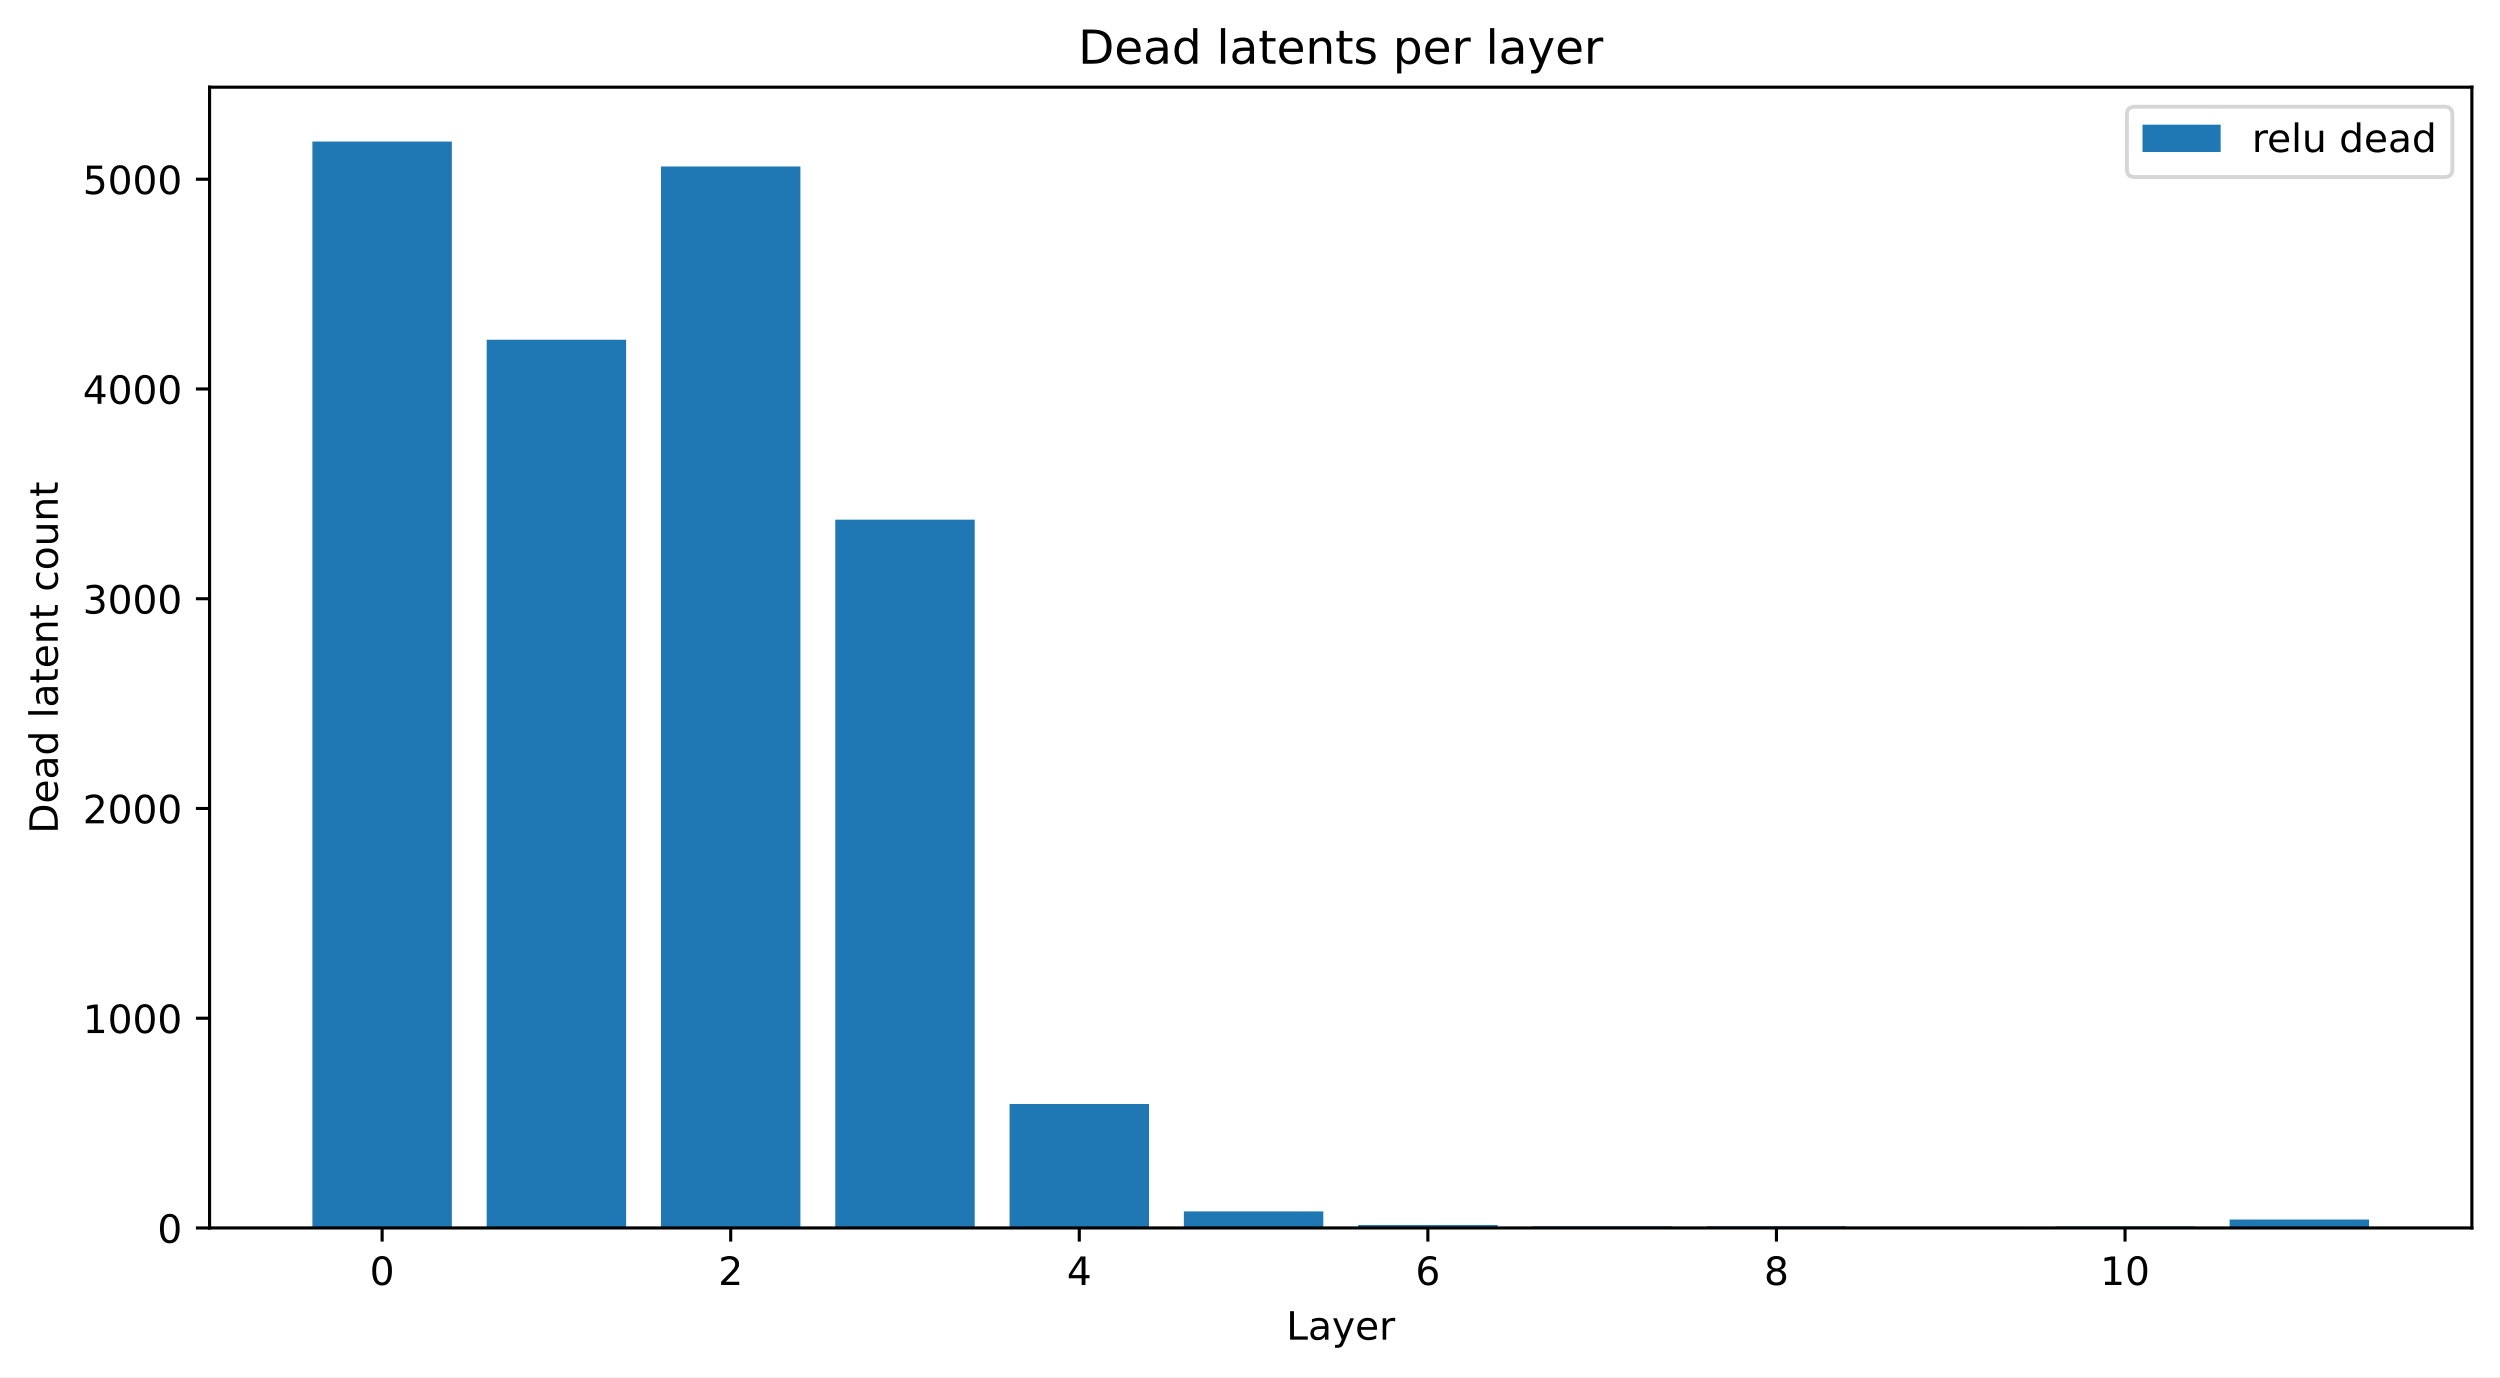
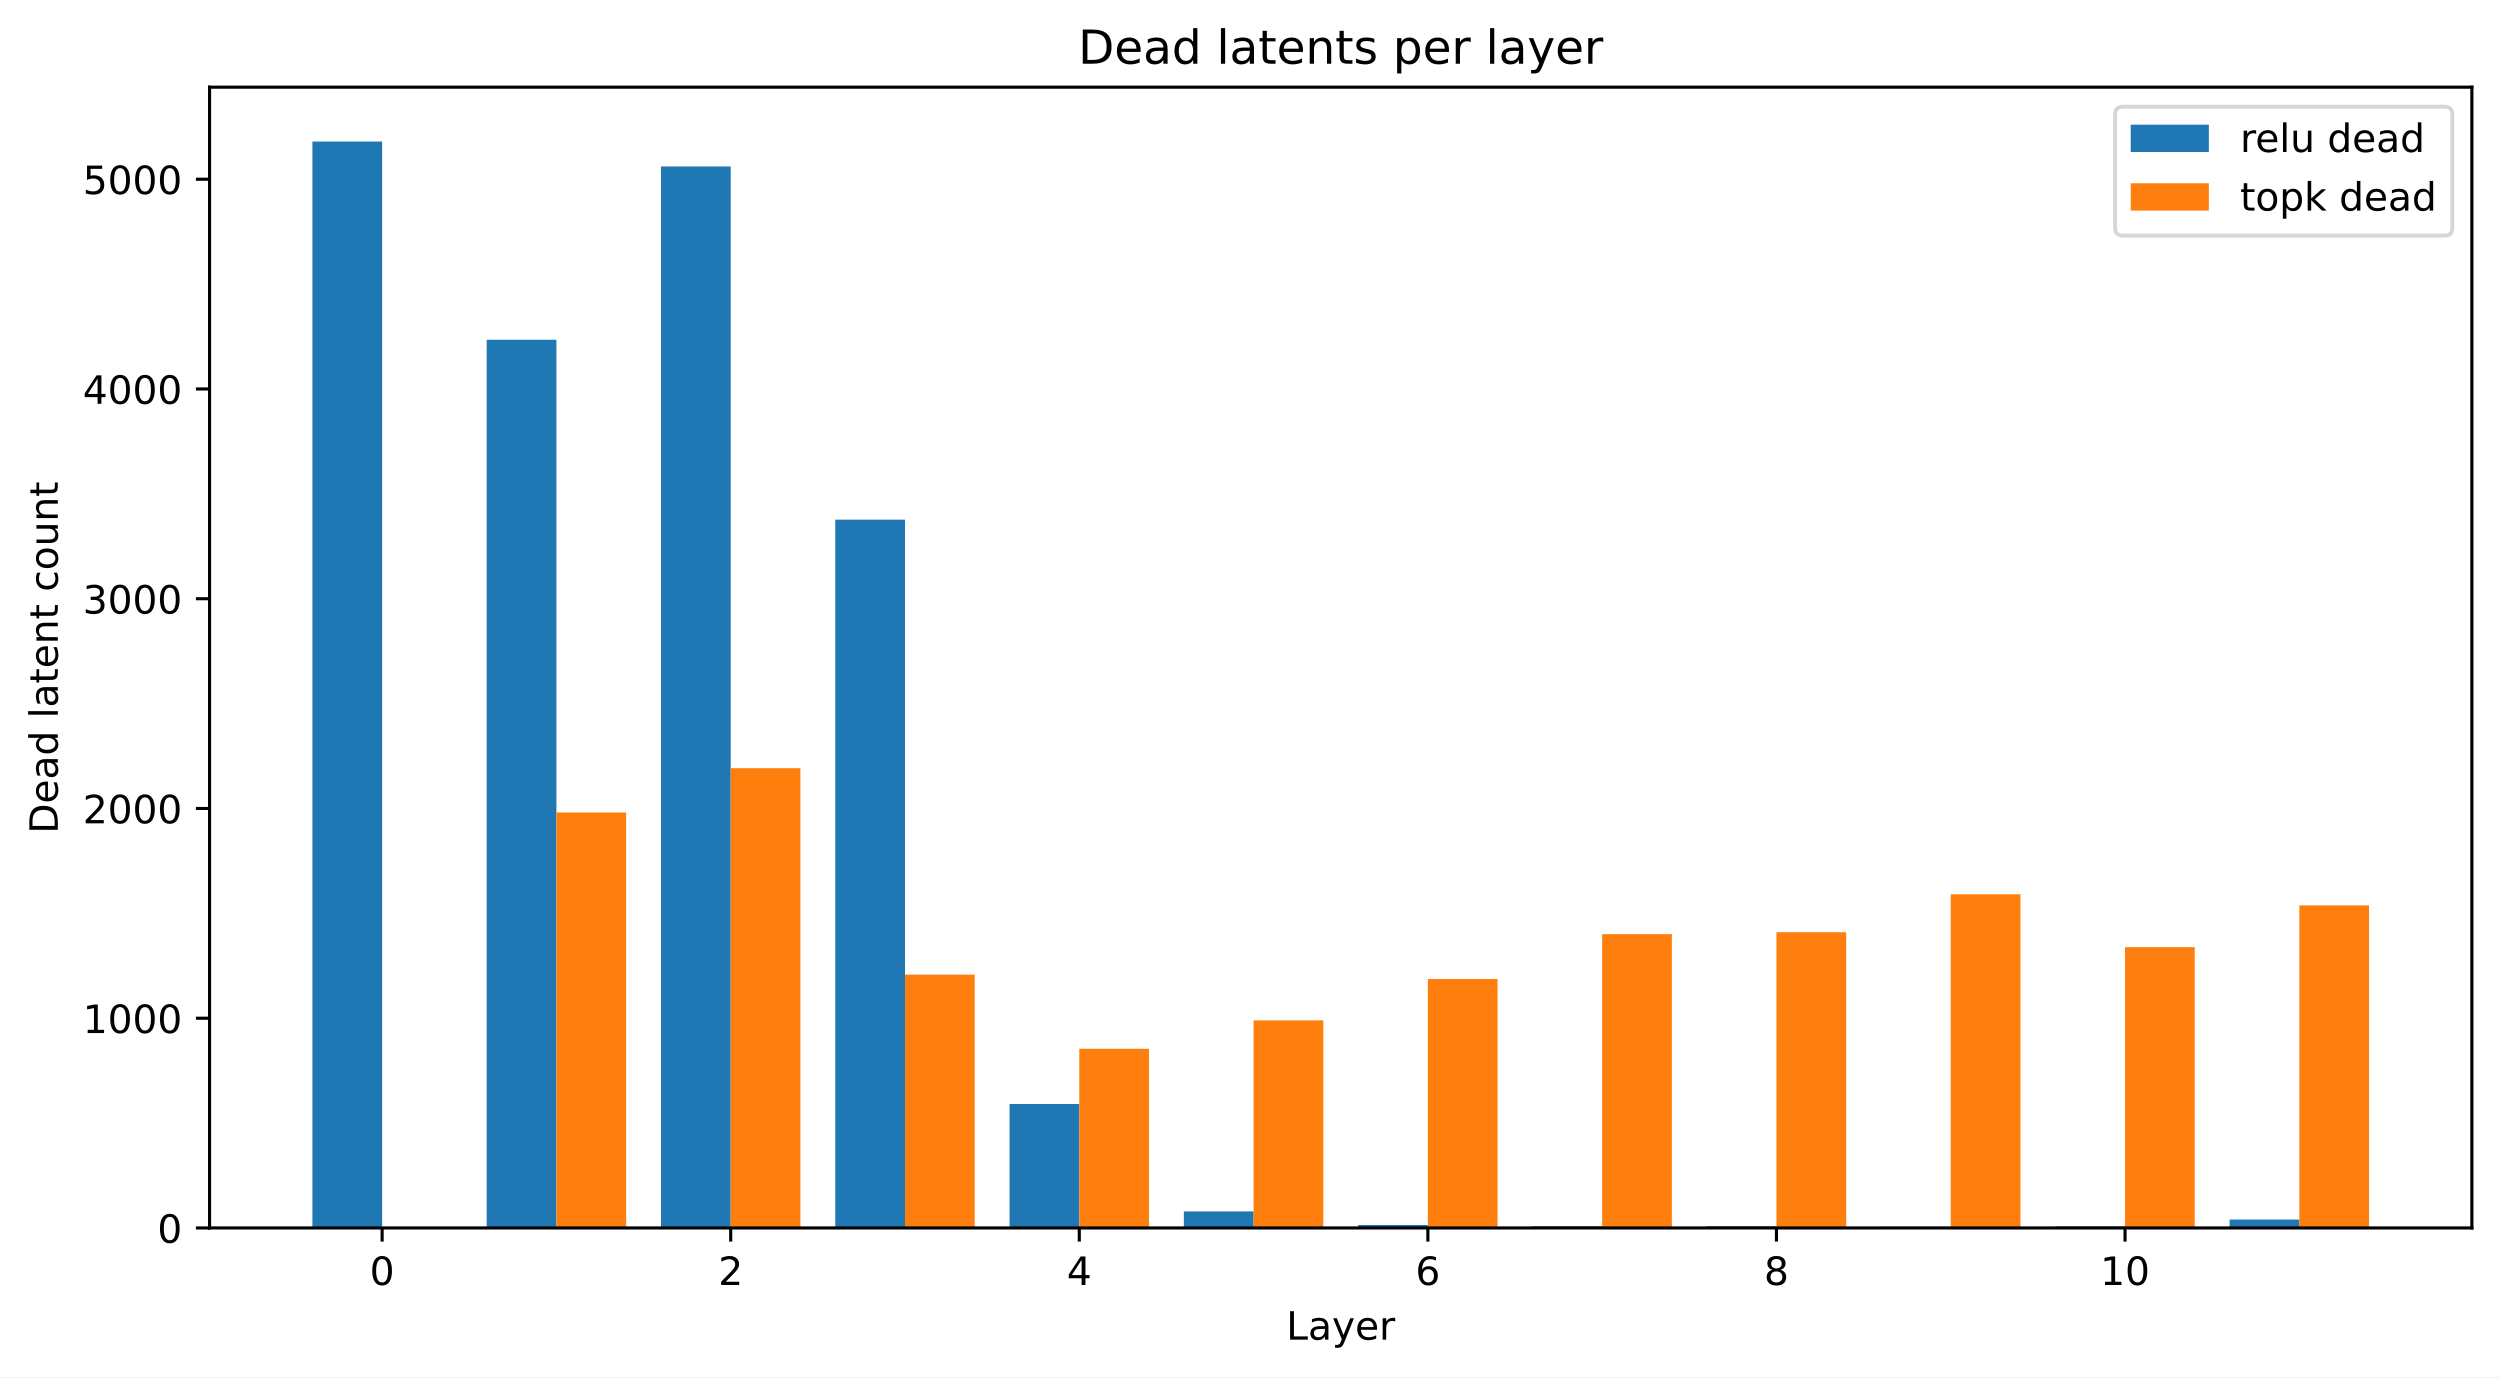
<svg xmlns="http://www.w3.org/2000/svg" xmlns:xlink="http://www.w3.org/1999/xlink" width="640.008pt" height="352.558pt" viewBox="0 0 640.008 352.558" version="1.1">
  <defs>
    <style type="text/css">*{stroke-linejoin: round; stroke-linecap: butt}</style>
  </defs>
  <g id="figure_1">
    <g id="patch_1">
      <path d="M 0 352.558  L 640.008 352.558  L 640.008 0  L 0 0  z " style="fill: #ffffff" />
    </g>
    <g id="axes_1">
      <g id="patch_2">
        <path d="M 53.651 314.358  L 632.808 314.358  L 632.808 22.318  L 53.651 22.318  z " style="fill: #ffffff" />
      </g>
      <g id="patch_3">
-         <path d="M 79.976 314.358  L 115.672 314.358  L 115.672 36.225  L 79.976 36.225  z " clip-path="url(#p251dea5e97)" style="fill: #1f77b4" />
+         <path d="M 79.976 314.358  L 97.824 314.358  L 97.824 36.225  L 79.976 36.225  z " clip-path="url(#pb140236ad5)" style="fill: #1f77b4" />
      </g>
      <g id="patch_4">
-         <path d="M 124.595 314.358  L 160.291 314.358  L 160.291 86.965  L 124.595 86.965  z " clip-path="url(#p251dea5e97)" style="fill: #1f77b4" />
+         <path d="M 124.595 314.358  L 142.443 314.358  L 142.443 86.965  L 124.595 86.965  z " clip-path="url(#pb140236ad5)" style="fill: #1f77b4" />
      </g>
      <g id="patch_5">
-         <path d="M 169.215 314.358  L 204.91 314.358  L 204.91 42.614  L 169.215 42.614  z " clip-path="url(#p251dea5e97)" style="fill: #1f77b4" />
+         <path d="M 169.215 314.358  L 187.062 314.358  L 187.062 42.614  L 169.215 42.614  z " clip-path="url(#pb140236ad5)" style="fill: #1f77b4" />
      </g>
      <g id="patch_6">
-         <path d="M 213.834 314.358  L 249.529 314.358  L 249.529 133.035  L 213.834 133.035  z " clip-path="url(#p251dea5e97)" style="fill: #1f77b4" />
+         <path d="M 213.834 314.358  L 231.682 314.358  L 231.682 133.035  L 213.834 133.035  z " clip-path="url(#pb140236ad5)" style="fill: #1f77b4" />
      </g>
      <g id="patch_7">
-         <path d="M 258.453 314.358  L 294.148 314.358  L 294.148 282.625  L 258.453 282.625  z " clip-path="url(#p251dea5e97)" style="fill: #1f77b4" />
+         <path d="M 258.453 314.358  L 276.301 314.358  L 276.301 282.625  L 258.453 282.625  z " clip-path="url(#pb140236ad5)" style="fill: #1f77b4" />
      </g>
      <g id="patch_8">
-         <path d="M 303.072 314.358  L 338.768 314.358  L 338.768 310.116  L 303.072 310.116  z " clip-path="url(#p251dea5e97)" style="fill: #1f77b4" />
+         <path d="M 303.072 314.358  L 320.92 314.358  L 320.92 310.116  L 303.072 310.116  z " clip-path="url(#pb140236ad5)" style="fill: #1f77b4" />
      </g>
      <g id="patch_9">
-         <path d="M 347.692 314.358  L 383.387 314.358  L 383.387 313.606  L 347.692 313.606  z " clip-path="url(#p251dea5e97)" style="fill: #1f77b4" />
+         <path d="M 347.692 314.358  L 365.539 314.358  L 365.539 313.606  L 347.692 313.606  z " clip-path="url(#pb140236ad5)" style="fill: #1f77b4" />
      </g>
      <g id="patch_10">
-         <path d="M 392.311 314.358  L 428.006 314.358  L 428.006 313.929  L 392.311 313.929  z " clip-path="url(#p251dea5e97)" style="fill: #1f77b4" />
+         <path d="M 392.311 314.358  L 410.158 314.358  L 410.158 313.929  L 392.311 313.929  z " clip-path="url(#pb140236ad5)" style="fill: #1f77b4" />
      </g>
      <g id="patch_11">
-         <path d="M 436.93 314.358  L 472.625 314.358  L 472.625 313.929  L 436.93 313.929  z " clip-path="url(#p251dea5e97)" style="fill: #1f77b4" />
+         <path d="M 436.93 314.358  L 454.778 314.358  L 454.778 313.929  L 436.93 313.929  z " clip-path="url(#pb140236ad5)" style="fill: #1f77b4" />
      </g>
      <g id="patch_12">
-         <path d="M 481.549 314.358  L 517.245 314.358  L 517.245 314.09  L 481.549 314.09  z " clip-path="url(#p251dea5e97)" style="fill: #1f77b4" />
+         <path d="M 481.549 314.358  L 499.397 314.358  L 499.397 314.09  L 481.549 314.09  z " clip-path="url(#pb140236ad5)" style="fill: #1f77b4" />
      </g>
      <g id="patch_13">
-         <path d="M 526.168 314.358  L 561.864 314.358  L 561.864 313.982  L 526.168 313.982  z " clip-path="url(#p251dea5e97)" style="fill: #1f77b4" />
+         <path d="M 526.168 314.358  L 544.016 314.358  L 544.016 313.982  L 526.168 313.982  z " clip-path="url(#pb140236ad5)" style="fill: #1f77b4" />
      </g>
      <g id="patch_14">
-         <path d="M 570.788 314.358  L 606.483 314.358  L 606.483 312.21  L 570.788 312.21  z " clip-path="url(#p251dea5e97)" style="fill: #1f77b4" />
+         <path d="M 570.788 314.358  L 588.635 314.358  L 588.635 312.21  L 570.788 312.21  z " clip-path="url(#pb140236ad5)" style="fill: #1f77b4" />
+       </g>
+       <g id="patch_15">
+         <path d="M 142.443 314.358  L 160.291 314.358  L 160.291 207.991  L 142.443 207.991  z " clip-path="url(#pb140236ad5)" style="fill: #ff7f0e" />
+       </g>
+       <g id="patch_16">
+         <path d="M 187.062 314.358  L 204.91 314.358  L 204.91 196.662  L 187.062 196.662  z " clip-path="url(#pb140236ad5)" style="fill: #ff7f0e" />
+       </g>
+       <g id="patch_17">
+         <path d="M 231.682 314.358  L 249.529 314.358  L 249.529 249.496  L 231.682 249.496  z " clip-path="url(#pb140236ad5)" style="fill: #ff7f0e" />
+       </g>
+       <g id="patch_18">
+         <path d="M 276.301 314.358  L 294.148 314.358  L 294.148 268.504  L 276.301 268.504  z " clip-path="url(#pb140236ad5)" style="fill: #ff7f0e" />
+       </g>
+       <g id="patch_19">
+         <path d="M 320.92 314.358  L 338.768 314.358  L 338.768 261.201  L 320.92 261.201  z " clip-path="url(#pb140236ad5)" style="fill: #ff7f0e" />
+       </g>
+       <g id="patch_20">
+         <path d="M 365.539 314.358  L 383.387 314.358  L 383.387 250.624  L 365.539 250.624  z " clip-path="url(#pb140236ad5)" style="fill: #ff7f0e" />
+       </g>
+       <g id="patch_21">
+         <path d="M 410.158 314.358  L 428.006 314.358  L 428.006 239.133  L 410.158 239.133  z " clip-path="url(#pb140236ad5)" style="fill: #ff7f0e" />
+       </g>
+       <g id="patch_22">
+         <path d="M 454.778 314.358  L 472.625 314.358  L 472.625 238.65  L 454.778 238.65  z " clip-path="url(#pb140236ad5)" style="fill: #ff7f0e" />
+       </g>
+       <g id="patch_23">
+         <path d="M 499.397 314.358  L 517.245 314.358  L 517.245 228.931  L 499.397 228.931  z " clip-path="url(#pb140236ad5)" style="fill: #ff7f0e" />
+       </g>
+       <g id="patch_24">
+         <path d="M 544.016 314.358  L 561.864 314.358  L 561.864 242.462  L 544.016 242.462  z " clip-path="url(#pb140236ad5)" style="fill: #ff7f0e" />
+       </g>
+       <g id="patch_25">
+         <path d="M 588.635 314.358  L 606.483 314.358  L 606.483 231.777  L 588.635 231.777  z " clip-path="url(#pb140236ad5)" style="fill: #ff7f0e" />
      </g>
      <g id="matplotlib.axis_1">
        <g id="xtick_1">
          <g id="line2d_1">
            <defs>
-               <path id="m5d3d9a322e" d="M 0 0  L 0 3.5  " style="stroke: #000000; stroke-width: 0.8" />
+               <path id="m0adcf74286" d="M 0 0  L 0 3.5  " style="stroke: #000000; stroke-width: 0.8" />
            </defs>
            <g>
-               <use xlink:href="#m5d3d9a322e" x="97.824" y="314.358" style="stroke: #000000; stroke-width: 0.8" />
+               <use xlink:href="#m0adcf74286" x="97.824" y="314.358" style="stroke: #000000; stroke-width: 0.8" />
            </g>
          </g>
          <g id="text_1">
            <g transform="translate(94.64257 328.9558) scale(0.1 -0.1)">
              <defs>
                <path id="DejaVuSans-13" d="M 2034 4250  Q 1547 4250 1301 3770  Q 1056 3291 1056 2328  Q 1056 1369 1301 889  Q 1547 409 2034 409  Q 2525 409 2770 889  Q 3016 1369 3016 2328  Q 3016 3291 2770 3770  Q 2525 4250 2034 4250  z M 2034 4750  Q 2819 4750 3233 4129  Q 3647 3509 3647 2328  Q 3647 1150 3233 529  Q 2819 -91 2034 -91  Q 1250 -91 836 529  Q 422 1150 422 2328  Q 422 3509 836 4129  Q 1250 4750 2034 4750  z " transform="scale(0.015625)" />
              </defs>
              <use xlink:href="#DejaVuSans-13" />
            </g>
          </g>
        </g>
        <g id="xtick_2">
          <g id="line2d_2">
            <g>
-               <use xlink:href="#m5d3d9a322e" x="187.062" y="314.358" style="stroke: #000000; stroke-width: 0.8" />
+               <use xlink:href="#m0adcf74286" x="187.062" y="314.358" style="stroke: #000000; stroke-width: 0.8" />
            </g>
          </g>
          <g id="text_2">
            <g transform="translate(183.881 328.9558) scale(0.1 -0.1)">
              <defs>
                <path id="DejaVuSans-15" d="M 1228 531  L 3431 531  L 3431 0  L 469 0  L 469 531  Q 828 903 1448 1529  Q 2069 2156 2228 2338  Q 2531 2678 2651 2914  Q 2772 3150 2772 3378  Q 2772 3750 2511 3984  Q 2250 4219 1831 4219  Q 1534 4219 1204 4116  Q 875 4013 500 3803  L 500 4441  Q 881 4594 1212 4672  Q 1544 4750 1819 4750  Q 2544 4750 2975 4387  Q 3406 4025 3406 3419  Q 3406 3131 3298 2873  Q 3191 2616 2906 2266  Q 2828 2175 2409 1742  Q 1991 1309 1228 531  z " transform="scale(0.015625)" />
              </defs>
              <use xlink:href="#DejaVuSans-15" />
            </g>
          </g>
        </g>
        <g id="xtick_3">
          <g id="line2d_3">
            <g>
-               <use xlink:href="#m5d3d9a322e" x="276.301" y="314.358" style="stroke: #000000; stroke-width: 0.8" />
+               <use xlink:href="#m0adcf74286" x="276.301" y="314.358" style="stroke: #000000; stroke-width: 0.8" />
            </g>
          </g>
          <g id="text_3">
            <g transform="translate(273.1195 328.9558) scale(0.1 -0.1)">
              <defs>
                <path id="DejaVuSans-17" d="M 2419 4116  L 825 1625  L 2419 1625  L 2419 4116  z M 2253 4666  L 3047 4666  L 3047 1625  L 3713 1625  L 3713 1100  L 3047 1100  L 3047 0  L 2419 0  L 2419 1100  L 313 1100  L 313 1709  L 2253 4666  z " transform="scale(0.015625)" />
              </defs>
              <use xlink:href="#DejaVuSans-17" />
            </g>
          </g>
        </g>
        <g id="xtick_4">
          <g id="line2d_4">
            <g>
-               <use xlink:href="#m5d3d9a322e" x="365.539" y="314.358" style="stroke: #000000; stroke-width: 0.8" />
+               <use xlink:href="#m0adcf74286" x="365.539" y="314.358" style="stroke: #000000; stroke-width: 0.8" />
            </g>
          </g>
          <g id="text_4">
            <g transform="translate(362.358 328.9558) scale(0.1 -0.1)">
              <defs>
                <path id="DejaVuSans-19" d="M 2113 2584  Q 1688 2584 1439 2293  Q 1191 2003 1191 1497  Q 1191 994 1439 701  Q 1688 409 2113 409  Q 2538 409 2786 701  Q 3034 994 3034 1497  Q 3034 2003 2786 2293  Q 2538 2584 2113 2584  z M 3366 4563  L 3366 3988  Q 3128 4100 2886 4159  Q 2644 4219 2406 4219  Q 1781 4219 1451 3797  Q 1122 3375 1075 2522  Q 1259 2794 1537 2939  Q 1816 3084 2150 3084  Q 2853 3084 3261 2657  Q 3669 2231 3669 1497  Q 3669 778 3244 343  Q 2819 -91 2113 -91  Q 1303 -91 875 529  Q 447 1150 447 2328  Q 447 3434 972 4092  Q 1497 4750 2381 4750  Q 2619 4750 2861 4703  Q 3103 4656 3366 4563  z " transform="scale(0.015625)" />
              </defs>
              <use xlink:href="#DejaVuSans-19" />
            </g>
          </g>
        </g>
        <g id="xtick_5">
          <g id="line2d_5">
            <g>
-               <use xlink:href="#m5d3d9a322e" x="454.778" y="314.358" style="stroke: #000000; stroke-width: 0.8" />
+               <use xlink:href="#m0adcf74286" x="454.778" y="314.358" style="stroke: #000000; stroke-width: 0.8" />
            </g>
          </g>
          <g id="text_5">
            <g transform="translate(451.5964 328.9558) scale(0.1 -0.1)">
              <defs>
                <path id="DejaVuSans-1b" d="M 2034 2216  Q 1584 2216 1326 1975  Q 1069 1734 1069 1313  Q 1069 891 1326 650  Q 1584 409 2034 409  Q 2484 409 2743 651  Q 3003 894 3003 1313  Q 3003 1734 2745 1975  Q 2488 2216 2034 2216  z M 1403 2484  Q 997 2584 770 2862  Q 544 3141 544 3541  Q 544 4100 942 4425  Q 1341 4750 2034 4750  Q 2731 4750 3128 4425  Q 3525 4100 3525 3541  Q 3525 3141 3298 2862  Q 3072 2584 2669 2484  Q 3125 2378 3379 2068  Q 3634 1759 3634 1313  Q 3634 634 3220 271  Q 2806 -91 2034 -91  Q 1263 -91 848 271  Q 434 634 434 1313  Q 434 1759 690 2068  Q 947 2378 1403 2484  z M 1172 3481  Q 1172 3119 1398 2916  Q 1625 2713 2034 2713  Q 2441 2713 2670 2916  Q 2900 3119 2900 3481  Q 2900 3844 2670 4047  Q 2441 4250 2034 4250  Q 1625 4250 1398 4047  Q 1172 3844 1172 3481  z " transform="scale(0.015625)" />
              </defs>
              <use xlink:href="#DejaVuSans-1b" />
            </g>
          </g>
        </g>
        <g id="xtick_6">
          <g id="line2d_6">
            <g>
-               <use xlink:href="#m5d3d9a322e" x="544.016" y="314.358" style="stroke: #000000; stroke-width: 0.8" />
+               <use xlink:href="#m0adcf74286" x="544.016" y="314.358" style="stroke: #000000; stroke-width: 0.8" />
            </g>
          </g>
          <g id="text_6">
            <g transform="translate(537.6537 328.9558) scale(0.1 -0.1)">
              <defs>
                <path id="DejaVuSans-14" d="M 794 531  L 1825 531  L 1825 4091  L 703 3866  L 703 4441  L 1819 4666  L 2450 4666  L 2450 531  L 3481 531  L 3481 0  L 794 0  L 794 531  z " transform="scale(0.015625)" />
              </defs>
              <use xlink:href="#DejaVuSans-14" />
              <use xlink:href="#DejaVuSans-13" transform="translate(63.625 0)" />
            </g>
          </g>
        </g>
        <g id="text_7">
          <g transform="translate(329.2882 342.9558) scale(0.1 -0.1)">
            <defs>
              <path id="DejaVuSans-2f" d="M 628 4666  L 1259 4666  L 1259 531  L 3531 531  L 3531 0  L 628 0  L 628 4666  z " transform="scale(0.015625)" />
              <path id="DejaVuSans-44" d="M 2194 1759  Q 1497 1759 1228 1600  Q 959 1441 959 1056  Q 959 750 1161 570  Q 1363 391 1709 391  Q 2188 391 2477 730  Q 2766 1069 2766 1631  L 2766 1759  L 2194 1759  z M 3341 1997  L 3341 0  L 2766 0  L 2766 531  Q 2569 213 2275 61  Q 1981 -91 1556 -91  Q 1019 -91 701 211  Q 384 513 384 1019  Q 384 1609 779 1909  Q 1175 2209 1959 2209  L 2766 2209  L 2766 2266  Q 2766 2663 2505 2880  Q 2244 3097 1772 3097  Q 1472 3097 1187 3025  Q 903 2953 641 2809  L 641 3341  Q 956 3463 1253 3523  Q 1550 3584 1831 3584  Q 2591 3584 2966 3190  Q 3341 2797 3341 1997  z " transform="scale(0.015625)" />
              <path id="DejaVuSans-5c" d="M 2059 -325  Q 1816 -950 1584 -1140  Q 1353 -1331 966 -1331  L 506 -1331  L 506 -850  L 844 -850  Q 1081 -850 1212 -737  Q 1344 -625 1503 -206  L 1606 56  L 191 3500  L 800 3500  L 1894 763  L 2988 3500  L 3597 3500  L 2059 -325  z " transform="scale(0.015625)" />
              <path id="DejaVuSans-48" d="M 3597 1894  L 3597 1613  L 953 1613  Q 991 1019 1311 708  Q 1631 397 2203 397  Q 2534 397 2845 478  Q 3156 559 3463 722  L 3463 178  Q 3153 47 2828 -22  Q 2503 -91 2169 -91  Q 1331 -91 842 396  Q 353 884 353 1716  Q 353 2575 817 3079  Q 1281 3584 2069 3584  Q 2775 3584 3186 3129  Q 3597 2675 3597 1894  z M 3022 2063  Q 3016 2534 2758 2815  Q 2500 3097 2075 3097  Q 1594 3097 1305 2825  Q 1016 2553 972 2059  L 3022 2063  z " transform="scale(0.015625)" />
              <path id="DejaVuSans-55" d="M 2631 2963  Q 2534 3019 2420 3045  Q 2306 3072 2169 3072  Q 1681 3072 1420 2755  Q 1159 2438 1159 1844  L 1159 0  L 581 0  L 581 3500  L 1159 3500  L 1159 2956  Q 1341 3275 1631 3429  Q 1922 3584 2338 3584  Q 2397 3584 2469 3576  Q 2541 3569 2628 3553  L 2631 2963  z " transform="scale(0.015625)" />
            </defs>
            <use xlink:href="#DejaVuSans-2f" />
            <use xlink:href="#DejaVuSans-44" transform="translate(55.71875 0)" />
            <use xlink:href="#DejaVuSans-5c" transform="translate(117 0)" />
            <use xlink:href="#DejaVuSans-48" transform="translate(176.1875 0)" />
            <use xlink:href="#DejaVuSans-55" transform="translate(237.7188 0)" />
          </g>
        </g>
      </g>
      <g id="matplotlib.axis_2">
        <g id="ytick_1">
          <g id="line2d_7">
            <defs>
-               <path id="m88bd1cb390" d="M 0 0  L -3.5 0  " style="stroke: #000000; stroke-width: 0.8" />
+               <path id="m92f5d47819" d="M 0 0  L -3.5 0  " style="stroke: #000000; stroke-width: 0.8" />
            </defs>
            <g>
-               <use xlink:href="#m88bd1cb390" x="53.651" y="314.358" style="stroke: #000000; stroke-width: 0.8" />
+               <use xlink:href="#m92f5d47819" x="53.651" y="314.358" style="stroke: #000000; stroke-width: 0.8" />
            </g>
          </g>
          <g id="text_8">
            <g transform="translate(40.28828 318.157) scale(0.1 -0.1)">
              <use xlink:href="#DejaVuSans-13" />
            </g>
          </g>
        </g>
        <g id="ytick_2">
          <g id="line2d_8">
            <g>
-               <use xlink:href="#m88bd1cb390" x="53.651" y="260.664" style="stroke: #000000; stroke-width: 0.8" />
+               <use xlink:href="#m92f5d47819" x="53.651" y="260.664" style="stroke: #000000; stroke-width: 0.8" />
            </g>
          </g>
          <g id="text_9">
            <g transform="translate(21.20078 264.4633) scale(0.1 -0.1)">
              <use xlink:href="#DejaVuSans-14" />
              <use xlink:href="#DejaVuSans-13" transform="translate(63.625 0)" />
              <use xlink:href="#DejaVuSans-13" transform="translate(127.25 0)" />
              <use xlink:href="#DejaVuSans-13" transform="translate(190.875 0)" />
            </g>
          </g>
        </g>
        <g id="ytick_3">
          <g id="line2d_9">
            <g>
-               <use xlink:href="#m88bd1cb390" x="53.651" y="206.971" style="stroke: #000000; stroke-width: 0.8" />
+               <use xlink:href="#m92f5d47819" x="53.651" y="206.971" style="stroke: #000000; stroke-width: 0.8" />
            </g>
          </g>
          <g id="text_10">
            <g transform="translate(21.20078 210.7696) scale(0.1 -0.1)">
              <use xlink:href="#DejaVuSans-15" />
              <use xlink:href="#DejaVuSans-13" transform="translate(63.625 0)" />
              <use xlink:href="#DejaVuSans-13" transform="translate(127.25 0)" />
              <use xlink:href="#DejaVuSans-13" transform="translate(190.875 0)" />
            </g>
          </g>
        </g>
        <g id="ytick_4">
          <g id="line2d_10">
            <g>
-               <use xlink:href="#m88bd1cb390" x="53.651" y="153.277" style="stroke: #000000; stroke-width: 0.8" />
+               <use xlink:href="#m92f5d47819" x="53.651" y="153.277" style="stroke: #000000; stroke-width: 0.8" />
            </g>
          </g>
          <g id="text_11">
            <g transform="translate(21.20078 157.0759) scale(0.1 -0.1)">
              <defs>
                <path id="DejaVuSans-16" d="M 2597 2516  Q 3050 2419 3304 2112  Q 3559 1806 3559 1356  Q 3559 666 3084 287  Q 2609 -91 1734 -91  Q 1441 -91 1130 -33  Q 819 25 488 141  L 488 750  Q 750 597 1062 519  Q 1375 441 1716 441  Q 2309 441 2620 675  Q 2931 909 2931 1356  Q 2931 1769 2642 2001  Q 2353 2234 1838 2234  L 1294 2234  L 1294 2753  L 1863 2753  Q 2328 2753 2575 2939  Q 2822 3125 2822 3475  Q 2822 3834 2567 4026  Q 2313 4219 1838 4219  Q 1578 4219 1281 4162  Q 984 4106 628 3988  L 628 4550  Q 988 4650 1302 4700  Q 1616 4750 1894 4750  Q 2613 4750 3031 4423  Q 3450 4097 3450 3541  Q 3450 3153 3228 2886  Q 3006 2619 2597 2516  z " transform="scale(0.015625)" />
              </defs>
              <use xlink:href="#DejaVuSans-16" />
              <use xlink:href="#DejaVuSans-13" transform="translate(63.625 0)" />
              <use xlink:href="#DejaVuSans-13" transform="translate(127.25 0)" />
              <use xlink:href="#DejaVuSans-13" transform="translate(190.875 0)" />
            </g>
          </g>
        </g>
        <g id="ytick_5">
          <g id="line2d_11">
            <g>
-               <use xlink:href="#m88bd1cb390" x="53.651" y="99.583" style="stroke: #000000; stroke-width: 0.8" />
+               <use xlink:href="#m92f5d47819" x="53.651" y="99.583" style="stroke: #000000; stroke-width: 0.8" />
            </g>
          </g>
          <g id="text_12">
            <g transform="translate(21.20078 103.3822) scale(0.1 -0.1)">
              <use xlink:href="#DejaVuSans-17" />
              <use xlink:href="#DejaVuSans-13" transform="translate(63.625 0)" />
              <use xlink:href="#DejaVuSans-13" transform="translate(127.25 0)" />
              <use xlink:href="#DejaVuSans-13" transform="translate(190.875 0)" />
            </g>
          </g>
        </g>
        <g id="ytick_6">
          <g id="line2d_12">
            <g>
-               <use xlink:href="#m88bd1cb390" x="53.651" y="45.89" style="stroke: #000000; stroke-width: 0.8" />
+               <use xlink:href="#m92f5d47819" x="53.651" y="45.89" style="stroke: #000000; stroke-width: 0.8" />
            </g>
          </g>
          <g id="text_13">
            <g transform="translate(21.20078 49.68849) scale(0.1 -0.1)">
              <defs>
                <path id="DejaVuSans-18" d="M 691 4666  L 3169 4666  L 3169 4134  L 1269 4134  L 1269 2991  Q 1406 3038 1543 3061  Q 1681 3084 1819 3084  Q 2600 3084 3056 2656  Q 3513 2228 3513 1497  Q 3513 744 3044 326  Q 2575 -91 1722 -91  Q 1428 -91 1123 -41  Q 819 9 494 109  L 494 744  Q 775 591 1075 516  Q 1375 441 1709 441  Q 2250 441 2565 725  Q 2881 1009 2881 1497  Q 2881 1984 2565 2268  Q 2250 2553 1709 2553  Q 1456 2553 1204 2497  Q 953 2441 691 2322  L 691 4666  z " transform="scale(0.015625)" />
              </defs>
              <use xlink:href="#DejaVuSans-18" />
              <use xlink:href="#DejaVuSans-13" transform="translate(63.625 0)" />
              <use xlink:href="#DejaVuSans-13" transform="translate(127.25 0)" />
              <use xlink:href="#DejaVuSans-13" transform="translate(190.875 0)" />
            </g>
          </g>
        </g>
        <g id="text_14">
          <g transform="translate(14.79844 213.4061) rotate(-90) scale(0.1 -0.1)">
            <defs>
              <path id="DejaVuSans-27" d="M 1259 4147  L 1259 519  L 2022 519  Q 2988 519 3436 956  Q 3884 1394 3884 2338  Q 3884 3275 3436 3711  Q 2988 4147 2022 4147  L 1259 4147  z M 628 4666  L 1925 4666  Q 3281 4666 3915 4102  Q 4550 3538 4550 2338  Q 4550 1131 3912 565  Q 3275 0 1925 0  L 628 0  L 628 4666  z " transform="scale(0.015625)" />
              <path id="DejaVuSans-47" d="M 2906 2969  L 2906 4863  L 3481 4863  L 3481 0  L 2906 0  L 2906 525  Q 2725 213 2448 61  Q 2172 -91 1784 -91  Q 1150 -91 751 415  Q 353 922 353 1747  Q 353 2572 751 3078  Q 1150 3584 1784 3584  Q 2172 3584 2448 3432  Q 2725 3281 2906 2969  z M 947 1747  Q 947 1113 1208 752  Q 1469 391 1925 391  Q 2381 391 2643 752  Q 2906 1113 2906 1747  Q 2906 2381 2643 2742  Q 2381 3103 1925 3103  Q 1469 3103 1208 2742  Q 947 2381 947 1747  z " transform="scale(0.015625)" />
              <path id="DejaVuSans-3" transform="scale(0.015625)" />
              <path id="DejaVuSans-4f" d="M 603 4863  L 1178 4863  L 1178 0  L 603 0  L 603 4863  z " transform="scale(0.015625)" />
              <path id="DejaVuSans-57" d="M 1172 4494  L 1172 3500  L 2356 3500  L 2356 3053  L 1172 3053  L 1172 1153  Q 1172 725 1289 603  Q 1406 481 1766 481  L 2356 481  L 2356 0  L 1766 0  Q 1100 0 847 248  Q 594 497 594 1153  L 594 3053  L 172 3053  L 172 3500  L 594 3500  L 594 4494  L 1172 4494  z " transform="scale(0.015625)" />
              <path id="DejaVuSans-51" d="M 3513 2113  L 3513 0  L 2938 0  L 2938 2094  Q 2938 2591 2744 2837  Q 2550 3084 2163 3084  Q 1697 3084 1428 2787  Q 1159 2491 1159 1978  L 1159 0  L 581 0  L 581 3500  L 1159 3500  L 1159 2956  Q 1366 3272 1645 3428  Q 1925 3584 2291 3584  Q 2894 3584 3203 3211  Q 3513 2838 3513 2113  z " transform="scale(0.015625)" />
              <path id="DejaVuSans-46" d="M 3122 3366  L 3122 2828  Q 2878 2963 2633 3030  Q 2388 3097 2138 3097  Q 1578 3097 1268 2742  Q 959 2388 959 1747  Q 959 1106 1268 751  Q 1578 397 2138 397  Q 2388 397 2633 464  Q 2878 531 3122 666  L 3122 134  Q 2881 22 2623 -34  Q 2366 -91 2075 -91  Q 1284 -91 818 406  Q 353 903 353 1747  Q 353 2603 823 3093  Q 1294 3584 2113 3584  Q 2378 3584 2631 3529  Q 2884 3475 3122 3366  z " transform="scale(0.015625)" />
              <path id="DejaVuSans-52" d="M 1959 3097  Q 1497 3097 1228 2736  Q 959 2375 959 1747  Q 959 1119 1226 758  Q 1494 397 1959 397  Q 2419 397 2687 759  Q 2956 1122 2956 1747  Q 2956 2369 2687 2733  Q 2419 3097 1959 3097  z M 1959 3584  Q 2709 3584 3137 3096  Q 3566 2609 3566 1747  Q 3566 888 3137 398  Q 2709 -91 1959 -91  Q 1206 -91 779 398  Q 353 888 353 1747  Q 353 2609 779 3096  Q 1206 3584 1959 3584  z " transform="scale(0.015625)" />
              <path id="DejaVuSans-58" d="M 544 1381  L 544 3500  L 1119 3500  L 1119 1403  Q 1119 906 1312 657  Q 1506 409 1894 409  Q 2359 409 2629 706  Q 2900 1003 2900 1516  L 2900 3500  L 3475 3500  L 3475 0  L 2900 0  L 2900 538  Q 2691 219 2414 64  Q 2138 -91 1772 -91  Q 1169 -91 856 284  Q 544 659 544 1381  z M 1991 3584  L 1991 3584  z " transform="scale(0.015625)" />
            </defs>
            <use xlink:href="#DejaVuSans-27" />
            <use xlink:href="#DejaVuSans-48" transform="translate(77 0)" />
            <use xlink:href="#DejaVuSans-44" transform="translate(138.5312 0)" />
            <use xlink:href="#DejaVuSans-47" transform="translate(199.8125 0)" />
            <use xlink:href="#DejaVuSans-3" transform="translate(263.2969 0)" />
            <use xlink:href="#DejaVuSans-4f" transform="translate(295.0781 0)" />
            <use xlink:href="#DejaVuSans-44" transform="translate(322.8594 0)" />
            <use xlink:href="#DejaVuSans-57" transform="translate(384.1406 0)" />
            <use xlink:href="#DejaVuSans-48" transform="translate(423.3438 0)" />
            <use xlink:href="#DejaVuSans-51" transform="translate(484.875 0)" />
            <use xlink:href="#DejaVuSans-57" transform="translate(548.25 0)" />
            <use xlink:href="#DejaVuSans-3" transform="translate(587.4531 0)" />
            <use xlink:href="#DejaVuSans-46" transform="translate(619.2344 0)" />
            <use xlink:href="#DejaVuSans-52" transform="translate(674.2188 0)" />
            <use xlink:href="#DejaVuSans-58" transform="translate(735.4062 0)" />
            <use xlink:href="#DejaVuSans-51" transform="translate(798.7812 0)" />
            <use xlink:href="#DejaVuSans-57" transform="translate(862.1562 0)" />
          </g>
        </g>
      </g>
-       <g id="patch_15">
+       <g id="patch_26">
        <path d="M 53.651 314.358  L 53.651 22.318  " style="fill: none; stroke: #000000; stroke-width: 0.8; stroke-linejoin: miter; stroke-linecap: square" />
      </g>
-       <g id="patch_16">
+       <g id="patch_27">
        <path d="M 632.808 314.358  L 632.808 22.318  " style="fill: none; stroke: #000000; stroke-width: 0.8; stroke-linejoin: miter; stroke-linecap: square" />
      </g>
-       <g id="patch_17">
+       <g id="patch_28">
        <path d="M 53.651 314.358  L 632.808 314.358  " style="fill: none; stroke: #000000; stroke-width: 0.8; stroke-linejoin: miter; stroke-linecap: square" />
      </g>
-       <g id="patch_18">
+       <g id="patch_29">
        <path d="M 53.651 22.318  L 632.808 22.318  " style="fill: none; stroke: #000000; stroke-width: 0.8; stroke-linejoin: miter; stroke-linecap: square" />
      </g>
      <g id="text_15">
        <g transform="translate(276.0221 16.31812) scale(0.12 -0.12)">
          <defs>
            <path id="DejaVuSans-56" d="M 2834 3397  L 2834 2853  Q 2591 2978 2328 3040  Q 2066 3103 1784 3103  Q 1356 3103 1142 2972  Q 928 2841 928 2578  Q 928 2378 1081 2264  Q 1234 2150 1697 2047  L 1894 2003  Q 2506 1872 2764 1633  Q 3022 1394 3022 966  Q 3022 478 2636 193  Q 2250 -91 1575 -91  Q 1294 -91 989 -36  Q 684 19 347 128  L 347 722  Q 666 556 975 473  Q 1284 391 1588 391  Q 1994 391 2212 530  Q 2431 669 2431 922  Q 2431 1156 2273 1281  Q 2116 1406 1581 1522  L 1381 1569  Q 847 1681 609 1914  Q 372 2147 372 2553  Q 372 3047 722 3315  Q 1072 3584 1716 3584  Q 2034 3584 2315 3537  Q 2597 3491 2834 3397  z " transform="scale(0.015625)" />
            <path id="DejaVuSans-53" d="M 1159 525  L 1159 -1331  L 581 -1331  L 581 3500  L 1159 3500  L 1159 2969  Q 1341 3281 1617 3432  Q 1894 3584 2278 3584  Q 2916 3584 3314 3078  Q 3713 2572 3713 1747  Q 3713 922 3314 415  Q 2916 -91 2278 -91  Q 1894 -91 1617 61  Q 1341 213 1159 525  z M 3116 1747  Q 3116 2381 2855 2742  Q 2594 3103 2138 3103  Q 1681 3103 1420 2742  Q 1159 2381 1159 1747  Q 1159 1113 1420 752  Q 1681 391 2138 391  Q 2594 391 2855 752  Q 3116 1113 3116 1747  z " transform="scale(0.015625)" />
          </defs>
          <use xlink:href="#DejaVuSans-27" />
          <use xlink:href="#DejaVuSans-48" transform="translate(77 0)" />
          <use xlink:href="#DejaVuSans-44" transform="translate(138.5312 0)" />
          <use xlink:href="#DejaVuSans-47" transform="translate(199.8125 0)" />
          <use xlink:href="#DejaVuSans-3" transform="translate(263.2969 0)" />
          <use xlink:href="#DejaVuSans-4f" transform="translate(295.0781 0)" />
          <use xlink:href="#DejaVuSans-44" transform="translate(322.8594 0)" />
          <use xlink:href="#DejaVuSans-57" transform="translate(384.1406 0)" />
          <use xlink:href="#DejaVuSans-48" transform="translate(423.3438 0)" />
          <use xlink:href="#DejaVuSans-51" transform="translate(484.875 0)" />
          <use xlink:href="#DejaVuSans-57" transform="translate(548.25 0)" />
          <use xlink:href="#DejaVuSans-56" transform="translate(587.4531 0)" />
          <use xlink:href="#DejaVuSans-3" transform="translate(639.5469 0)" />
          <use xlink:href="#DejaVuSans-53" transform="translate(671.3281 0)" />
          <use xlink:href="#DejaVuSans-48" transform="translate(734.8125 0)" />
          <use xlink:href="#DejaVuSans-55" transform="translate(796.3438 0)" />
          <use xlink:href="#DejaVuSans-3" transform="translate(837.4531 0)" />
          <use xlink:href="#DejaVuSans-4f" transform="translate(869.2344 0)" />
          <use xlink:href="#DejaVuSans-44" transform="translate(897.0156 0)" />
          <use xlink:href="#DejaVuSans-5c" transform="translate(958.2969 0)" />
          <use xlink:href="#DejaVuSans-48" transform="translate(1017.484 0)" />
          <use xlink:href="#DejaVuSans-55" transform="translate(1079.016 0)" />
        </g>
      </g>
      <g id="legend_1">
-         <g id="patch_19">
-           <path d="M 546.493 45.319  L 625.808 45.319  Q 627.808 45.319 627.808 43.319  L 627.808 29.318  Q 627.808 27.318 625.808 27.318  L 546.493 27.318  Q 544.493 27.318 544.493 29.318  L 544.493 43.319  Q 544.493 45.319 546.493 45.319  z " style="fill: #ffffff; opacity: 0.8; stroke: #cccccc; stroke-linejoin: miter" />
-         </g>
-         <g id="patch_20">
-           <path d="M 548.493 38.917  L 568.493 38.917  L 568.493 31.917  L 548.493 31.917  z " style="fill: #1f77b4" />
+         <g id="patch_30">
+           <path d="M 543.474 60.32  L 625.808 60.32  Q 627.808 60.32 627.808 58.32  L 627.808 29.318  Q 627.808 27.318 625.808 27.318  L 543.474 27.318  Q 541.474 27.318 541.474 29.318  L 541.474 58.32  Q 541.474 60.32 543.474 60.32  z " style="fill: #ffffff; opacity: 0.8; stroke: #cccccc; stroke-linejoin: miter" />
+         </g>
+         <g id="patch_31">
+           <path d="M 545.474 38.917  L 565.474 38.917  L 565.474 31.917  L 545.474 31.917  z " style="fill: #1f77b4" />
        </g>
        <g id="text_16">
-           <g transform="translate(576.4928 38.91656) scale(0.1 -0.1)">
+           <g transform="translate(573.4741 38.91656) scale(0.1 -0.1)">
            <use xlink:href="#DejaVuSans-55" />
            <use xlink:href="#DejaVuSans-48" transform="translate(38.90625 0)" />
            <use xlink:href="#DejaVuSans-4f" transform="translate(100.4375 0)" />
            <use xlink:href="#DejaVuSans-58" transform="translate(128.2188 0)" />
            <use xlink:href="#DejaVuSans-3" transform="translate(191.5938 0)" />
            <use xlink:href="#DejaVuSans-47" transform="translate(223.375 0)" />
            <use xlink:href="#DejaVuSans-48" transform="translate(286.8594 0)" />
            <use xlink:href="#DejaVuSans-44" transform="translate(348.3906 0)" />
            <use xlink:href="#DejaVuSans-47" transform="translate(409.6719 0)" />
          </g>
        </g>
+         <g id="patch_32">
+           <path d="M 545.474 53.917  L 565.474 53.917  L 565.474 46.917  L 545.474 46.917  z " style="fill: #ff7f0e" />
+         </g>
+         <g id="text_17">
+           <g transform="translate(573.4741 53.91734) scale(0.1 -0.1)">
+             <defs>
+               <path id="DejaVuSans-4e" d="M 581 4863  L 1159 4863  L 1159 1991  L 2875 3500  L 3609 3500  L 1753 1863  L 3688 0  L 2938 0  L 1159 1709  L 1159 0  L 581 0  L 581 4863  z " transform="scale(0.015625)" />
+             </defs>
+             <use xlink:href="#DejaVuSans-57" />
+             <use xlink:href="#DejaVuSans-52" transform="translate(39.20312 0)" />
+             <use xlink:href="#DejaVuSans-53" transform="translate(100.3906 0)" />
+             <use xlink:href="#DejaVuSans-4e" transform="translate(163.875 0)" />
+             <use xlink:href="#DejaVuSans-3" transform="translate(221.7812 0)" />
+             <use xlink:href="#DejaVuSans-47" transform="translate(253.5625 0)" />
+             <use xlink:href="#DejaVuSans-48" transform="translate(317.0469 0)" />
+             <use xlink:href="#DejaVuSans-44" transform="translate(378.5781 0)" />
+             <use xlink:href="#DejaVuSans-47" transform="translate(439.8594 0)" />
+           </g>
+         </g>
      </g>
    </g>
  </g>
  <defs>
-     <clipPath id="p251dea5e97">
+     <clipPath id="pb140236ad5">
      <rect x="53.651" y="22.318" width="579.158" height="292.04" />
    </clipPath>
  </defs>
</svg>
